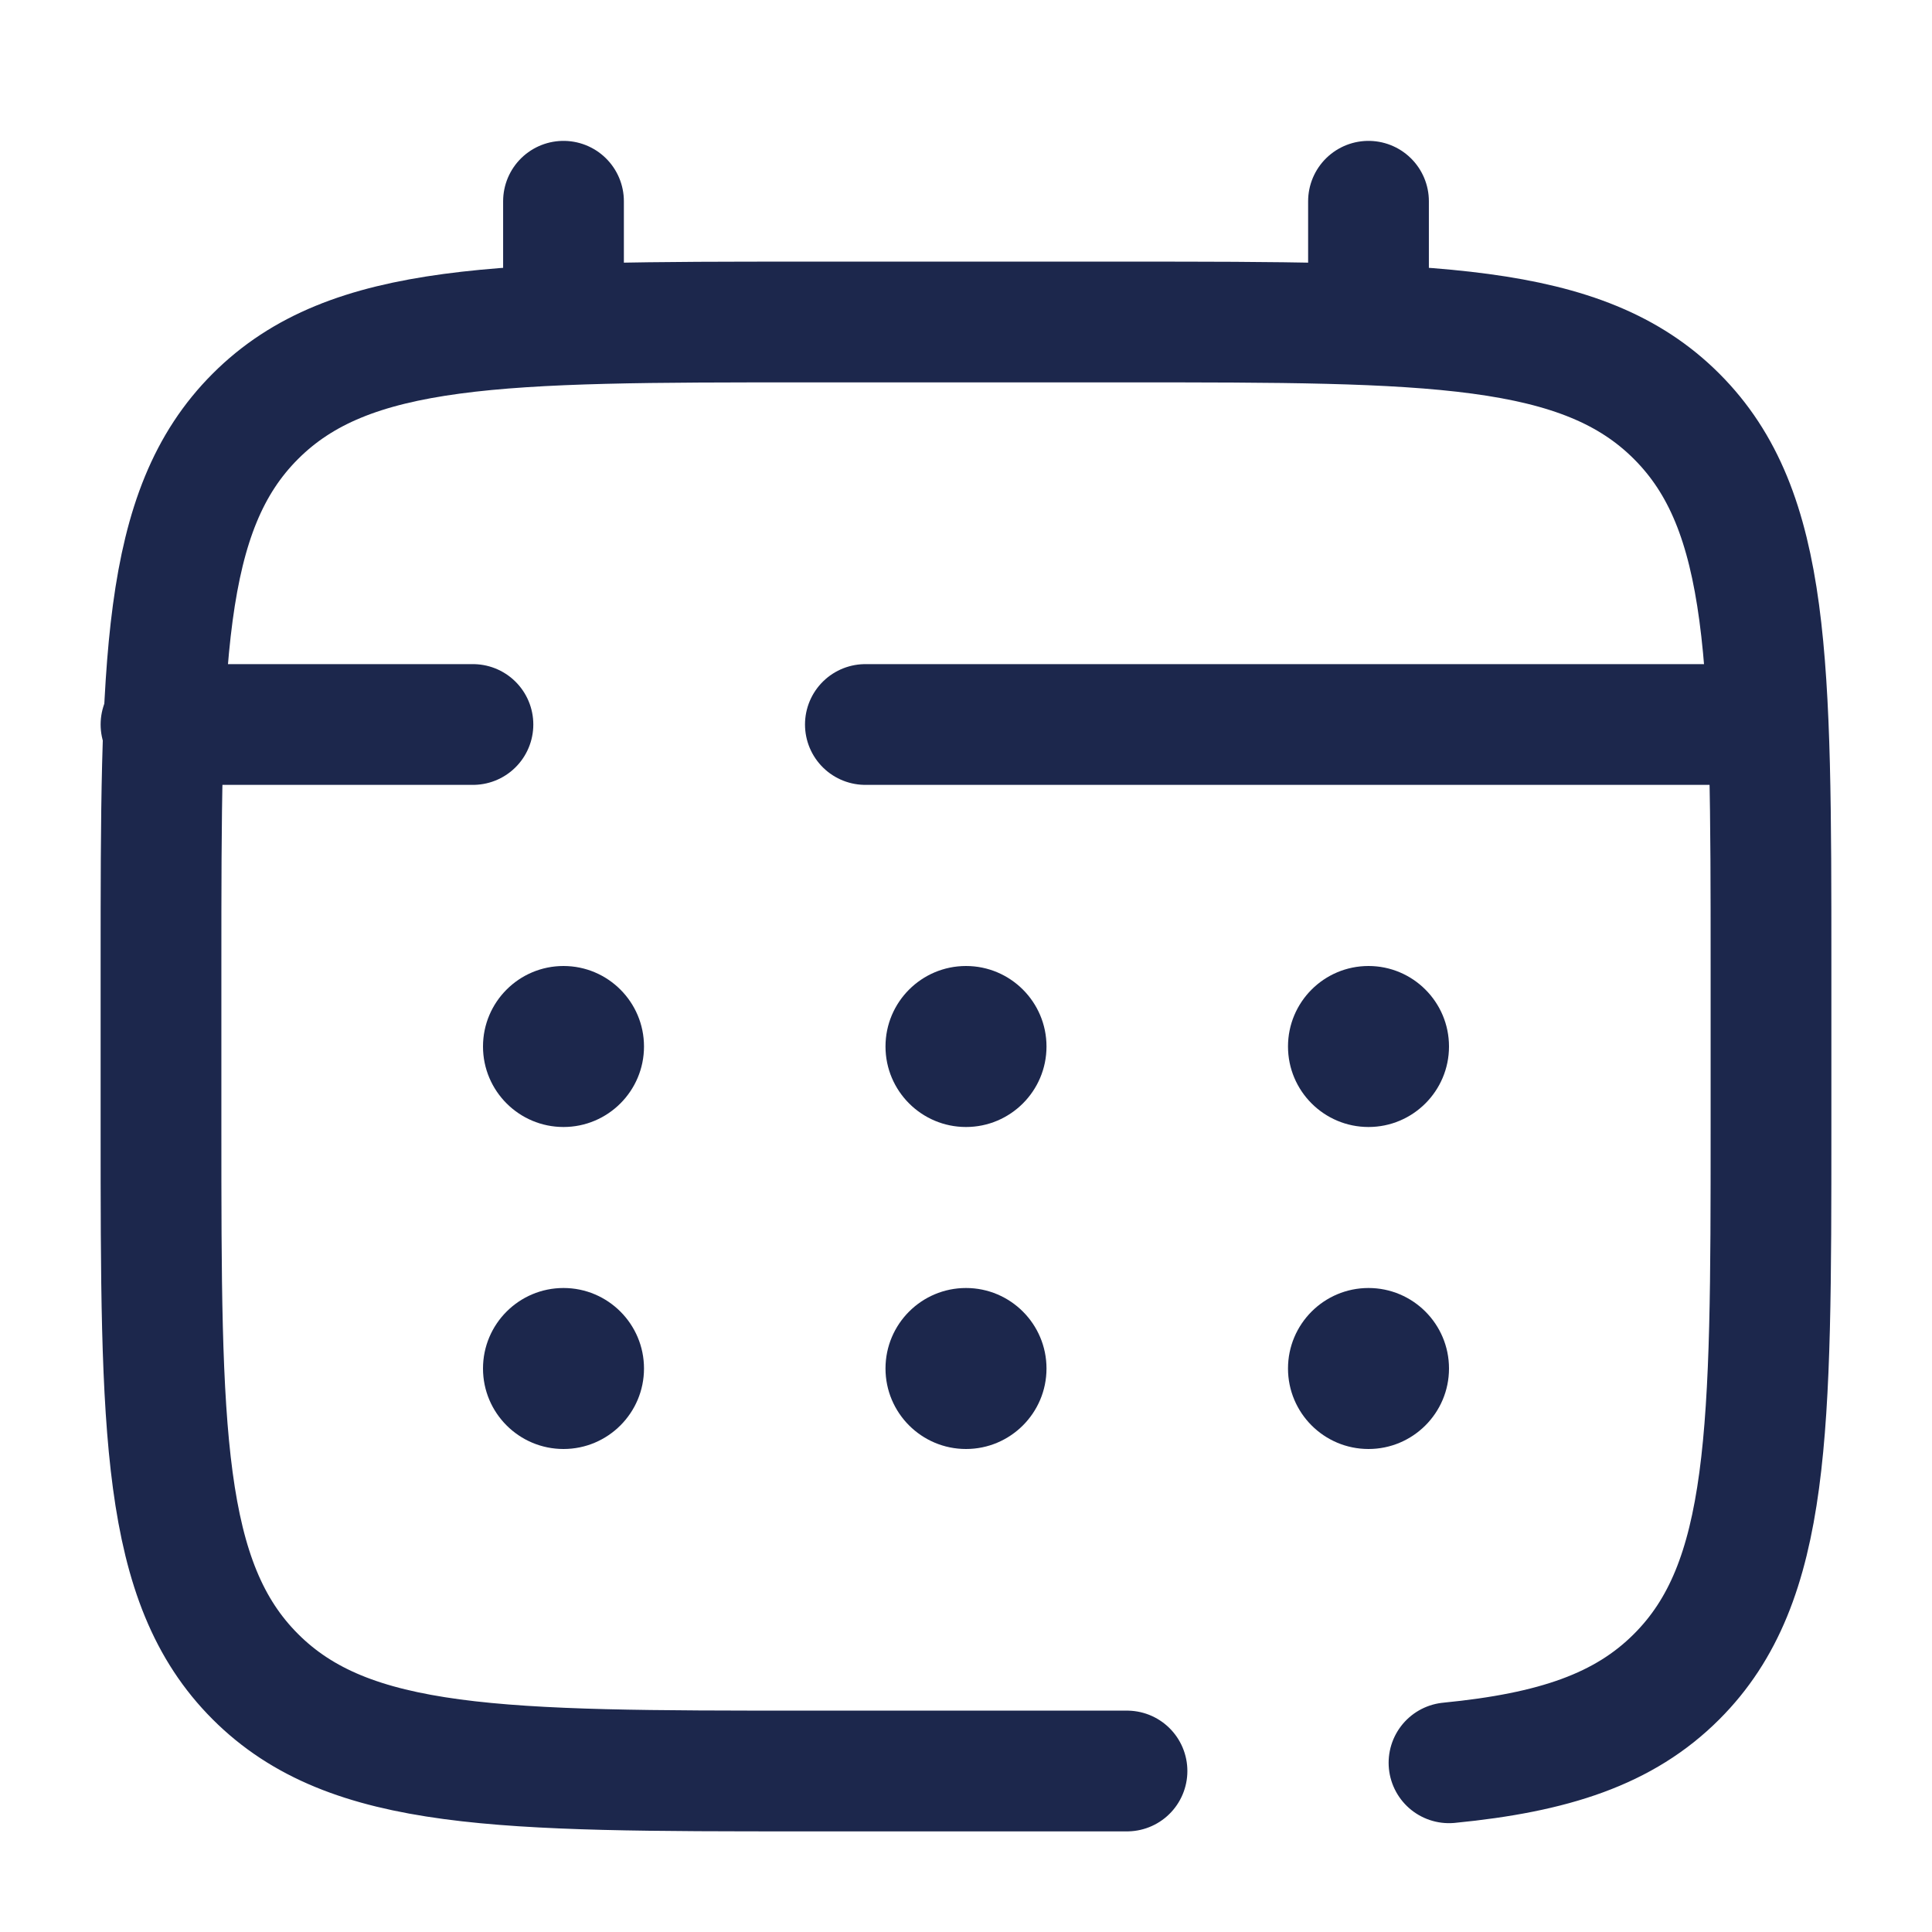
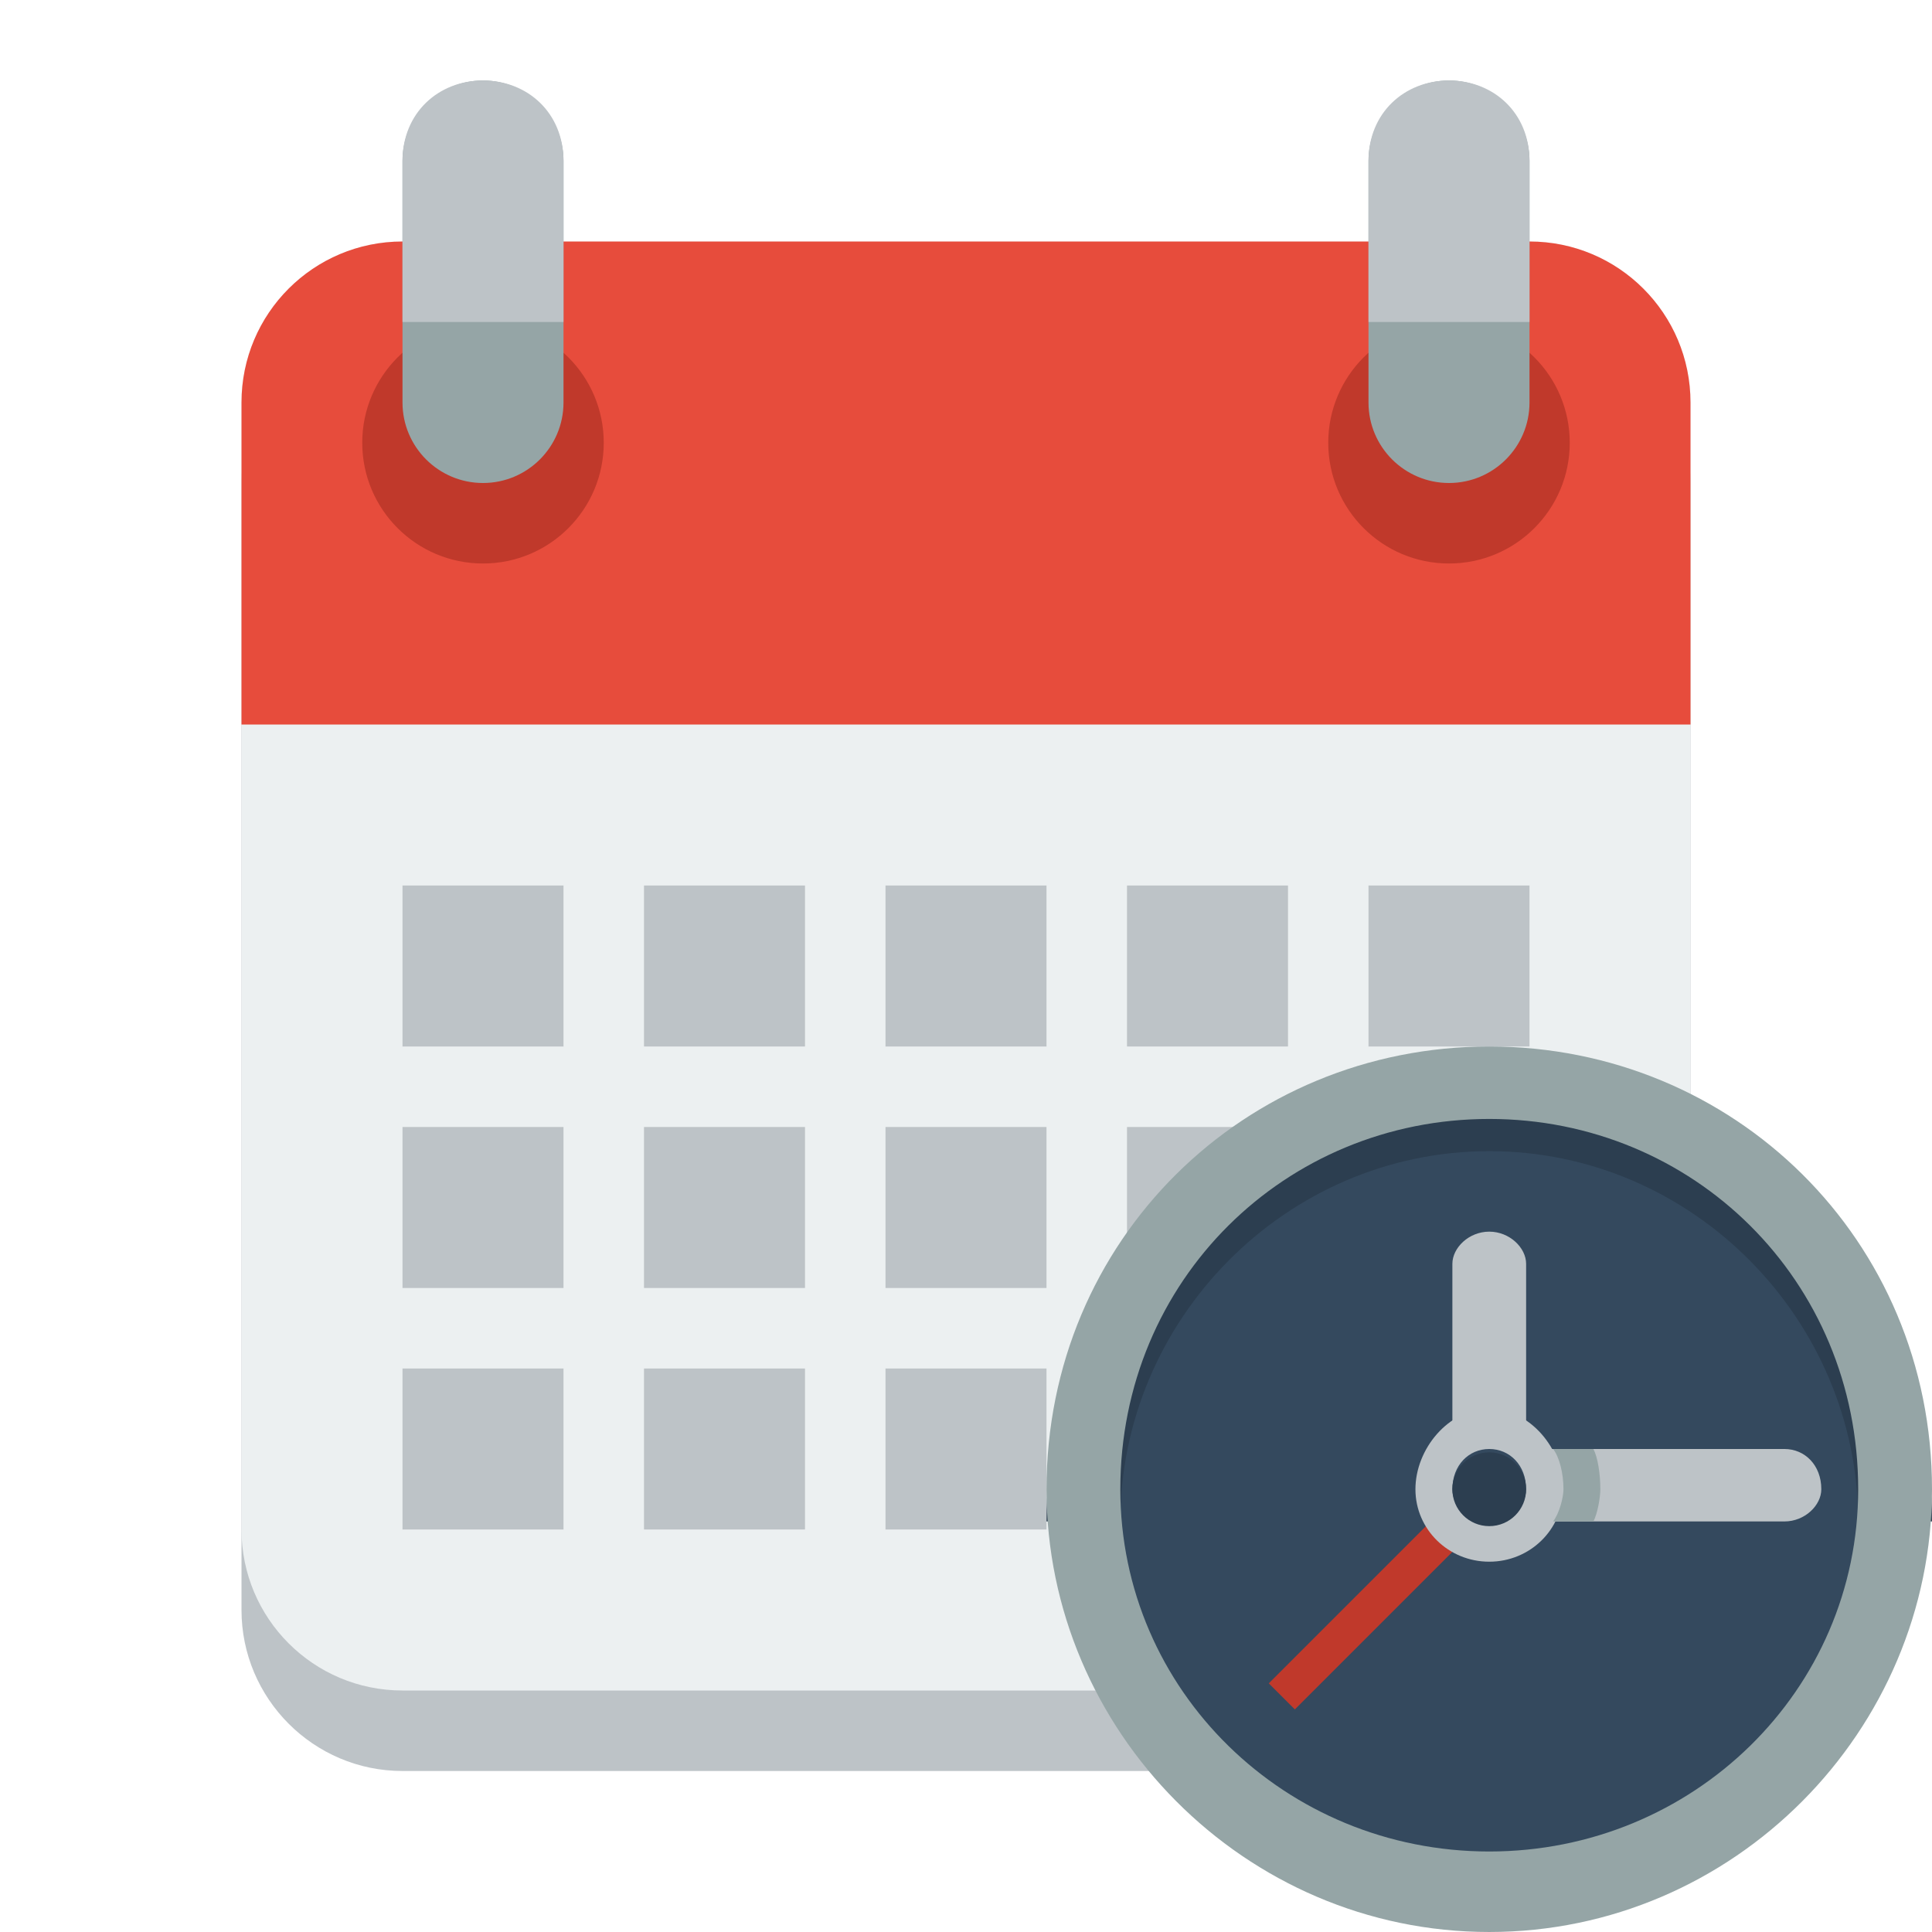
- <svg xmlns="http://www.w3.org/2000/svg" width="800px" height="800px" viewBox="0 0 24 24" fill="none">
+ <svg xmlns="http://www.w3.org/2000/svg" width="800px" height="800px" viewBox="0 0 24 24" version="1.1" fill="#000000">
  <g id="SVGRepo_bgCarrier" stroke-width="0" />
  <g id="SVGRepo_tracerCarrier" stroke-linecap="round" stroke-linejoin="round" />
  <g id="SVGRepo_iconCarrier">
-     <path d="M14 22H10C6.229 22 4.343 22 3.172 20.828C2 19.657 2 17.771 2 14V12C2 8.229 2 6.343 3.172 5.172C4.343 4 6.229 4 10 4H14C17.771 4 19.657 4 20.828 5.172C22 6.343 22 8.229 22 12V14C22 17.771 22 19.657 20.828 20.828C20.175 21.482 19.3 21.771 18 21.898" stroke="#1C274C" stroke-width="1.5" stroke-linecap="round" />
-     <path d="M7 4V2.5" stroke="#1C274C" stroke-width="1.5" stroke-linecap="round" />
-     <path d="M17 4V2.5" stroke="#1C274C" stroke-width="1.5" stroke-linecap="round" />
-     <path d="M21.5 9H16.625H10.75M2 9H5.875" stroke="#1C274C" stroke-width="1.5" stroke-linecap="round" />
-     <path d="M18 17C18 17.552 17.552 18 17 18C16.448 18 16 17.552 16 17C16 16.448 16.448 16 17 16C17.552 16 18 16.448 18 17Z" fill="#1C274C" />
-     <path d="M18 13C18 13.552 17.552 14 17 14C16.448 14 16 13.552 16 13C16 12.448 16.448 12 17 12C17.552 12 18 12.448 18 13Z" fill="#1C274C" />
-     <path d="M13 17C13 17.552 12.552 18 12 18C11.448 18 11 17.552 11 17C11 16.448 11.448 16 12 16C12.552 16 13 16.448 13 17Z" fill="#1C274C" />
-     <path d="M13 13C13 13.552 12.552 14 12 14C11.448 14 11 13.552 11 13C11 12.448 11.448 12 12 12C12.552 12 13 12.448 13 13Z" fill="#1C274C" />
-     <path d="M8 17C8 17.552 7.552 18 7 18C6.448 18 6 17.552 6 17C6 16.448 6.448 16 7 16C7.552 16 8 16.448 8 17Z" fill="#1C274C" />
-     <path d="M8 13C8 13.552 7.552 14 7 14C6.448 14 6 13.552 6 13C6 12.448 6.448 12 7 12C7.552 12 8 12.448 8 13Z" fill="#1C274C" />
+     <g transform="translate(0 -1028.4)">
+       <path d="m5 1032.4c-1.105 0-2 0.9-2 2v14c0 1.1 0.895 2 2 2h6 2 6c1.105 0 2-0.9 2-2v-14c0-1.1-0.895-2-2-2h-6-2-6z" fill="#bdc3c7" />
+       <path d="m5 3c-1.105 0-2 0.895-2 2v14c0 1.105 0.895 2 2 2h6 2 6c1.105 0 2-0.895 2-2v-14c0-1.105-0.895-2-2-2h-6-2-6z" transform="translate(0 1028.4)" fill="#ecf0f1" />
+       <path d="m5 3c-1.105 0-2 0.895-2 2v3 1h18v-1-3c0-1.105-0.895-2-2-2h-6-2-6z" transform="translate(0 1028.4)" fill="#e74c3c" />
+       <path d="m7 5.5a1.5 1.5 0 1 1 -3 0 1.5 1.5 0 1 1 3 0z" transform="translate(.5 1028.4)" fill="#c0392b" />
+       <path d="m7 5.5a1.5 1.5 0 1 1 -3 0 1.5 1.5 0 1 1 3 0z" transform="translate(12.5 1028.4)" fill="#c0392b" />
+       <g fill="#bdc3c7">
+         <path d="m5 1039.4v2h2v-2h-2zm3 0v2h2v-2h-2zm3 0v2h2v-2h-2zm3 0v2h2v-2h-2zm3 0v2h2v-2h-2z" />
+         <path d="m5 1042.4v2h2v-2h-2zm3 0v2h2v-2h-2zm3 0v2h2v-2h-2zm3 0v2h2v-2h-2zm3 0v2h2v-2h-2z" />
+         <path d="m5 1045.4v2h2v-2h-2zm3 0v2h2v-2h-2zm3 0v2h2v-2h-2zm3 0v2h2v-2h-2zm3 0v2h2v-2h-2z" />
+       </g>
+       <path d="m24 12a12 12 0 1 1 -24 0 12 12 0 1 1 24 0z" transform="matrix(.42014 0 0 .42014 13.458 1041.8)" fill="#34495e" />
+       <path d="m18.5 1041.8c-3.038 0-5.5 2.5-5.5 5.5h0.917c0-2.5 2.052-4.6 4.583-4.6s4.583 2.1 4.583 4.6h0.917c0-3-2.462-5.5-5.5-5.5z" fill="#2c3e50" />
+       <path d="m18.958 1046.4v0.9h0.459 2.75c0.253 0 0.458-0.2 0.458-0.4 0-0.3-0.205-0.5-0.458-0.5h-2.75-0.459z" fill="#bdc3c7" />
+       <path d="m18.5 1043.7c-0.253 0-0.458 0.2-0.458 0.4v1.8 0.5h0.916v-0.5-1.8c0-0.2-0.205-0.4-0.458-0.4z" fill="#bdc3c7" />
+       <rect transform="rotate(-45)" height=".458" width="3.208" y="753.12" x="-730.83" fill="#c0392b" />
+       <path d="m18.5 1045.9c-0.506 0-0.917 0.5-0.917 1s0.411 0.9 0.917 0.9 0.917-0.4 0.917-0.9-0.411-1-0.917-1zm0 0.5c0.253 0 0.458 0.2 0.458 0.5 0 0.2-0.205 0.4-0.458 0.4s-0.458-0.2-0.458-0.4c0-0.3 0.205-0.5 0.458-0.5z" fill="#bdc3c7" />
+       <path d="m18.5 1041.4c-3.038 0-5.5 2.4-5.5 5.5 0 3 2.462 5.5 5.5 5.5s5.5-2.5 5.5-5.5c0-3.1-2.462-5.5-5.5-5.5zm0 0.9c2.531 0 4.583 2 4.583 4.6 0 2.5-2.052 4.5-4.583 4.5s-4.583-2-4.583-4.5c0-2.6 2.052-4.6 4.583-4.6z" fill="#95a5a6" />
+       <path d="m13 12a1 1 0 1 1 -2 0 1 1 0 1 1 2 0z" transform="matrix(.45833 0 0 .45833 13 1041.4)" fill="#2c3e50" />
+       <path d="m19.293 1046.4c0.078 0.1 0.129 0.3 0.129 0.5 0 0.1-0.051 0.3-0.129 0.4h0.129 0.372c0.052-0.1 0.086-0.3 0.086-0.4 0-0.2-0.034-0.4-0.086-0.5h-0.372-0.129z" fill="#95a5a6" />
+       <path d="m6 1c-0.552 0-1 0.448-1 1v3c0 0.552 0.448 1 1 1s1-0.448 1-1v-3c0-0.552-0.448-1-1-1zm12 0c-0.552 0-1 0.448-1 1v3c0 0.552 0.448 1 1 1s1-0.448 1-1v-3c0-0.552-0.448-1-1-1z" transform="translate(0 1028.4)" fill="#95a5a6" />
+       <path d="m6 1029.4c-0.552 0-1 0.4-1 1v2h2v-2c0-0.6-0.448-1-1-1zm12 0c-0.552 0-1 0.4-1 1v2h2v-2c0-0.6-0.448-1-1-1z" fill="#bdc3c7" />
+     </g>
  </g>
</svg>
